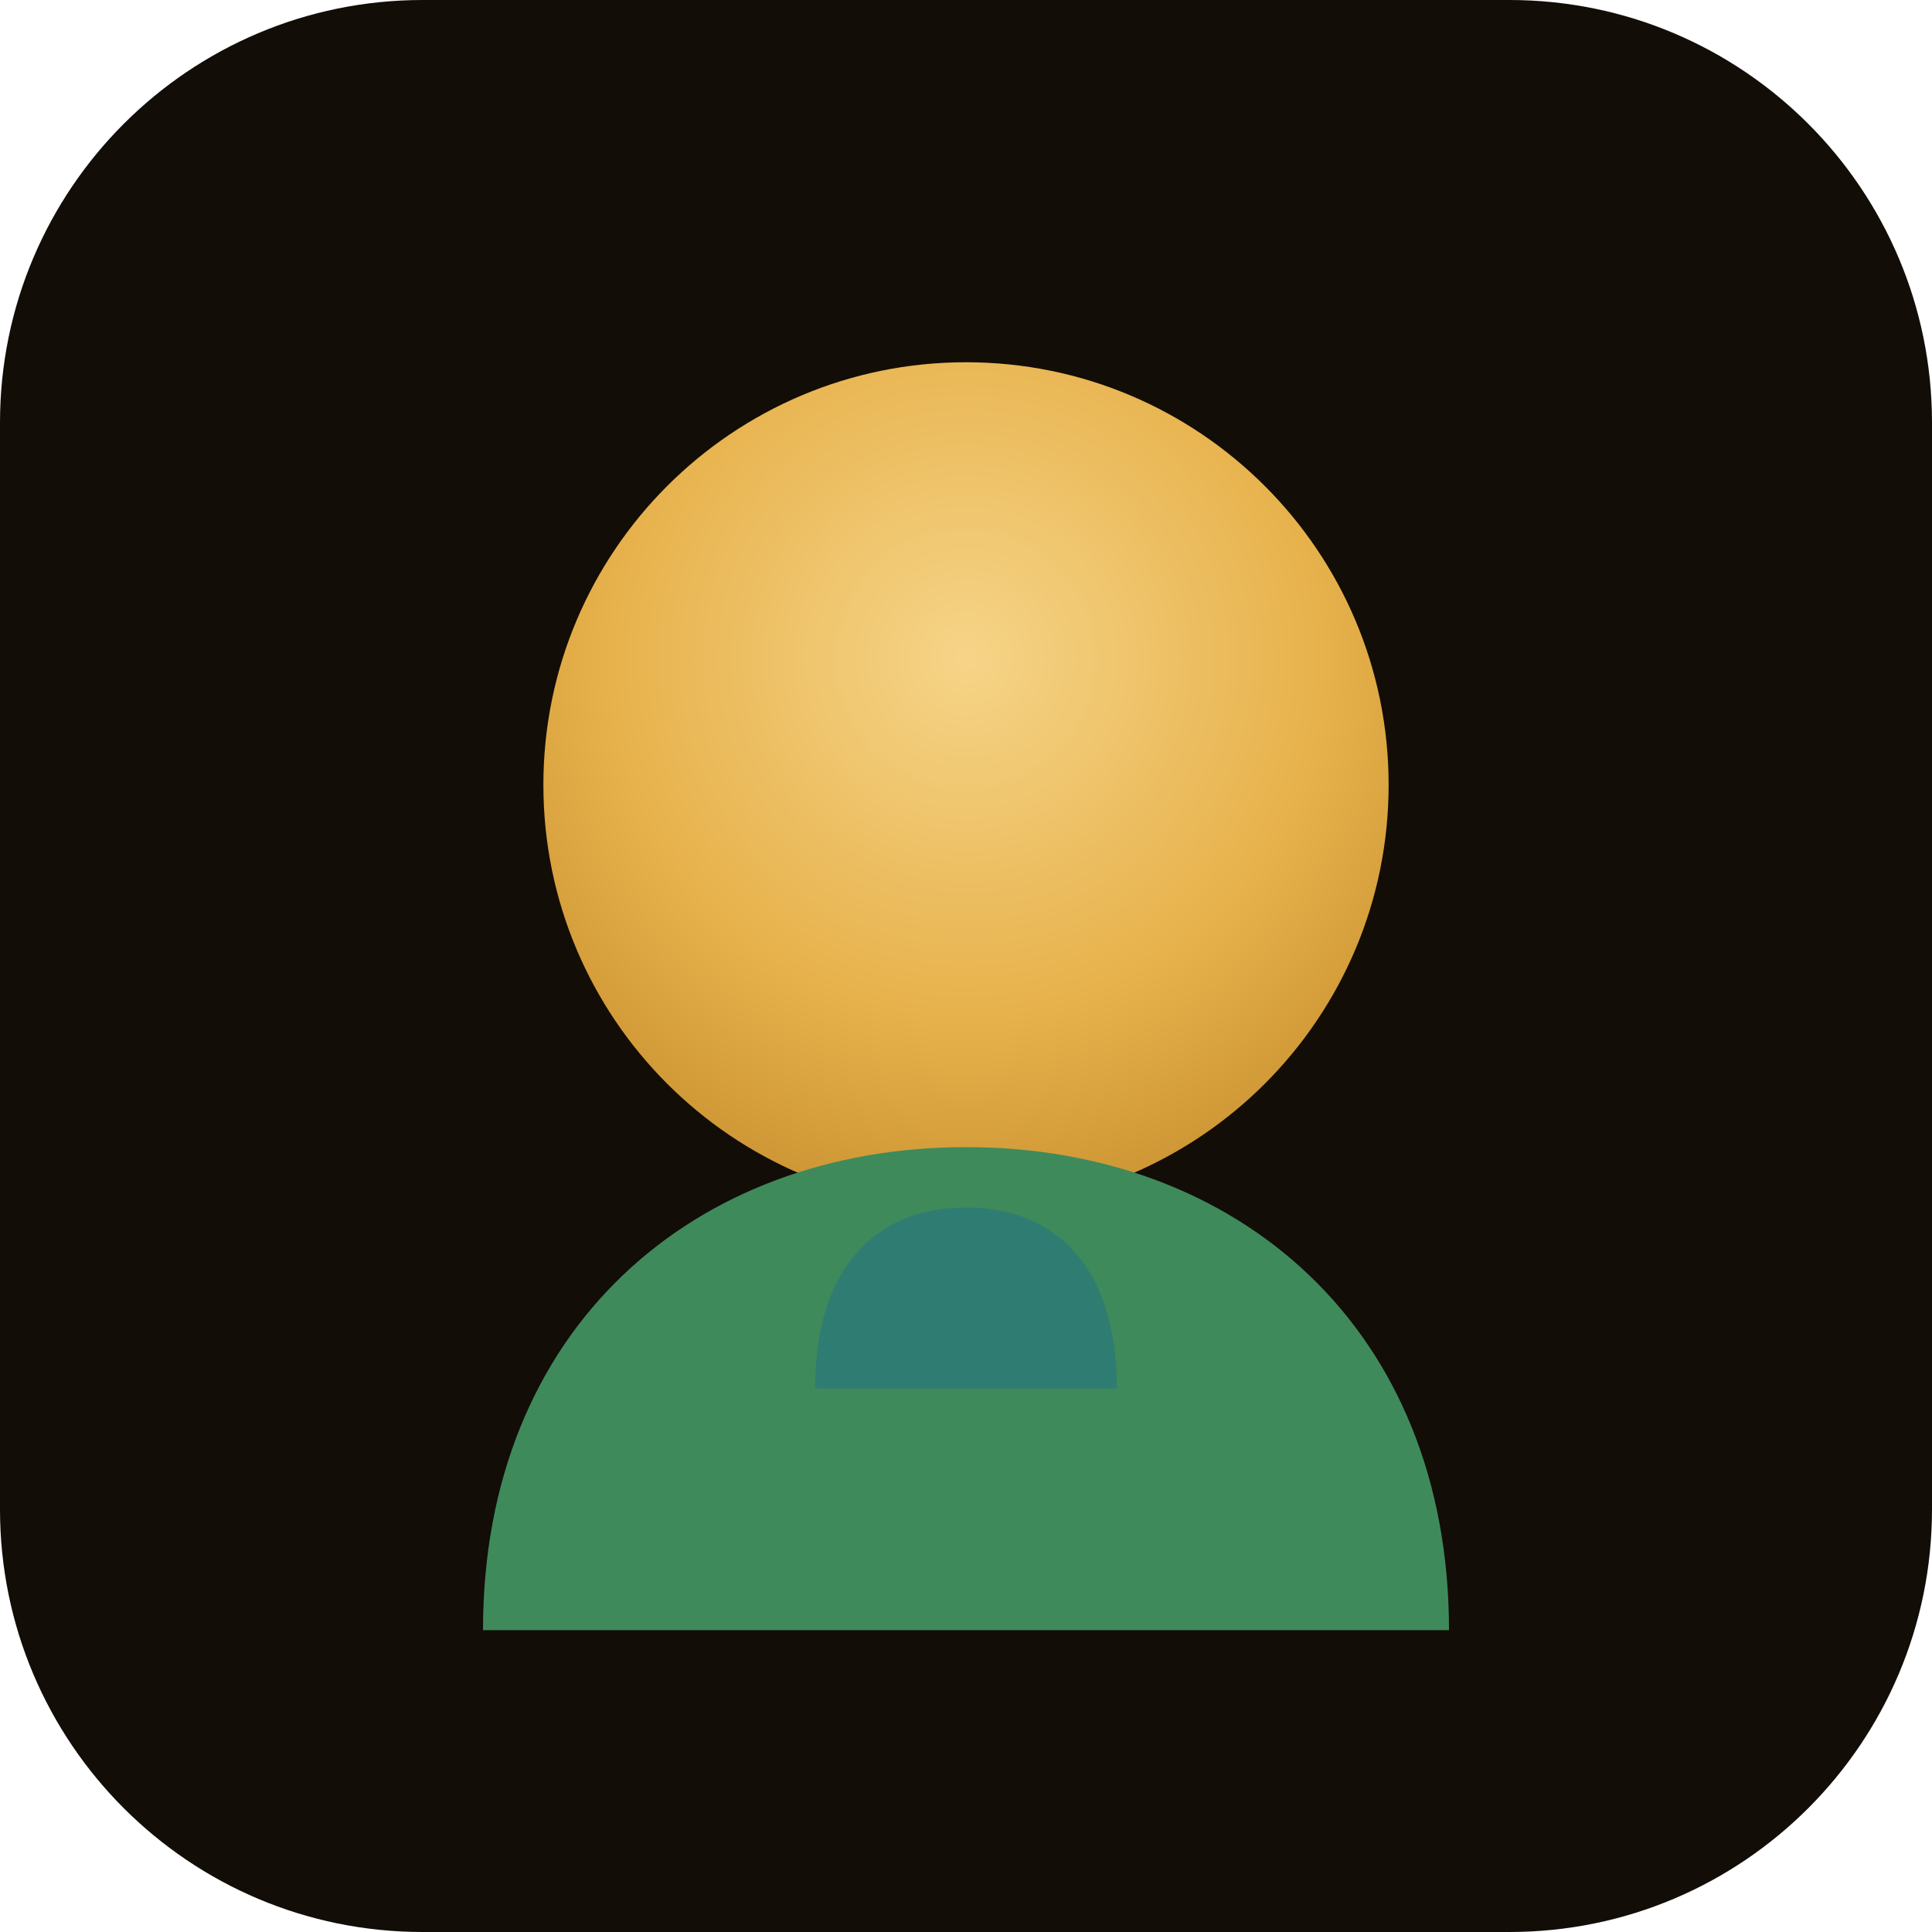
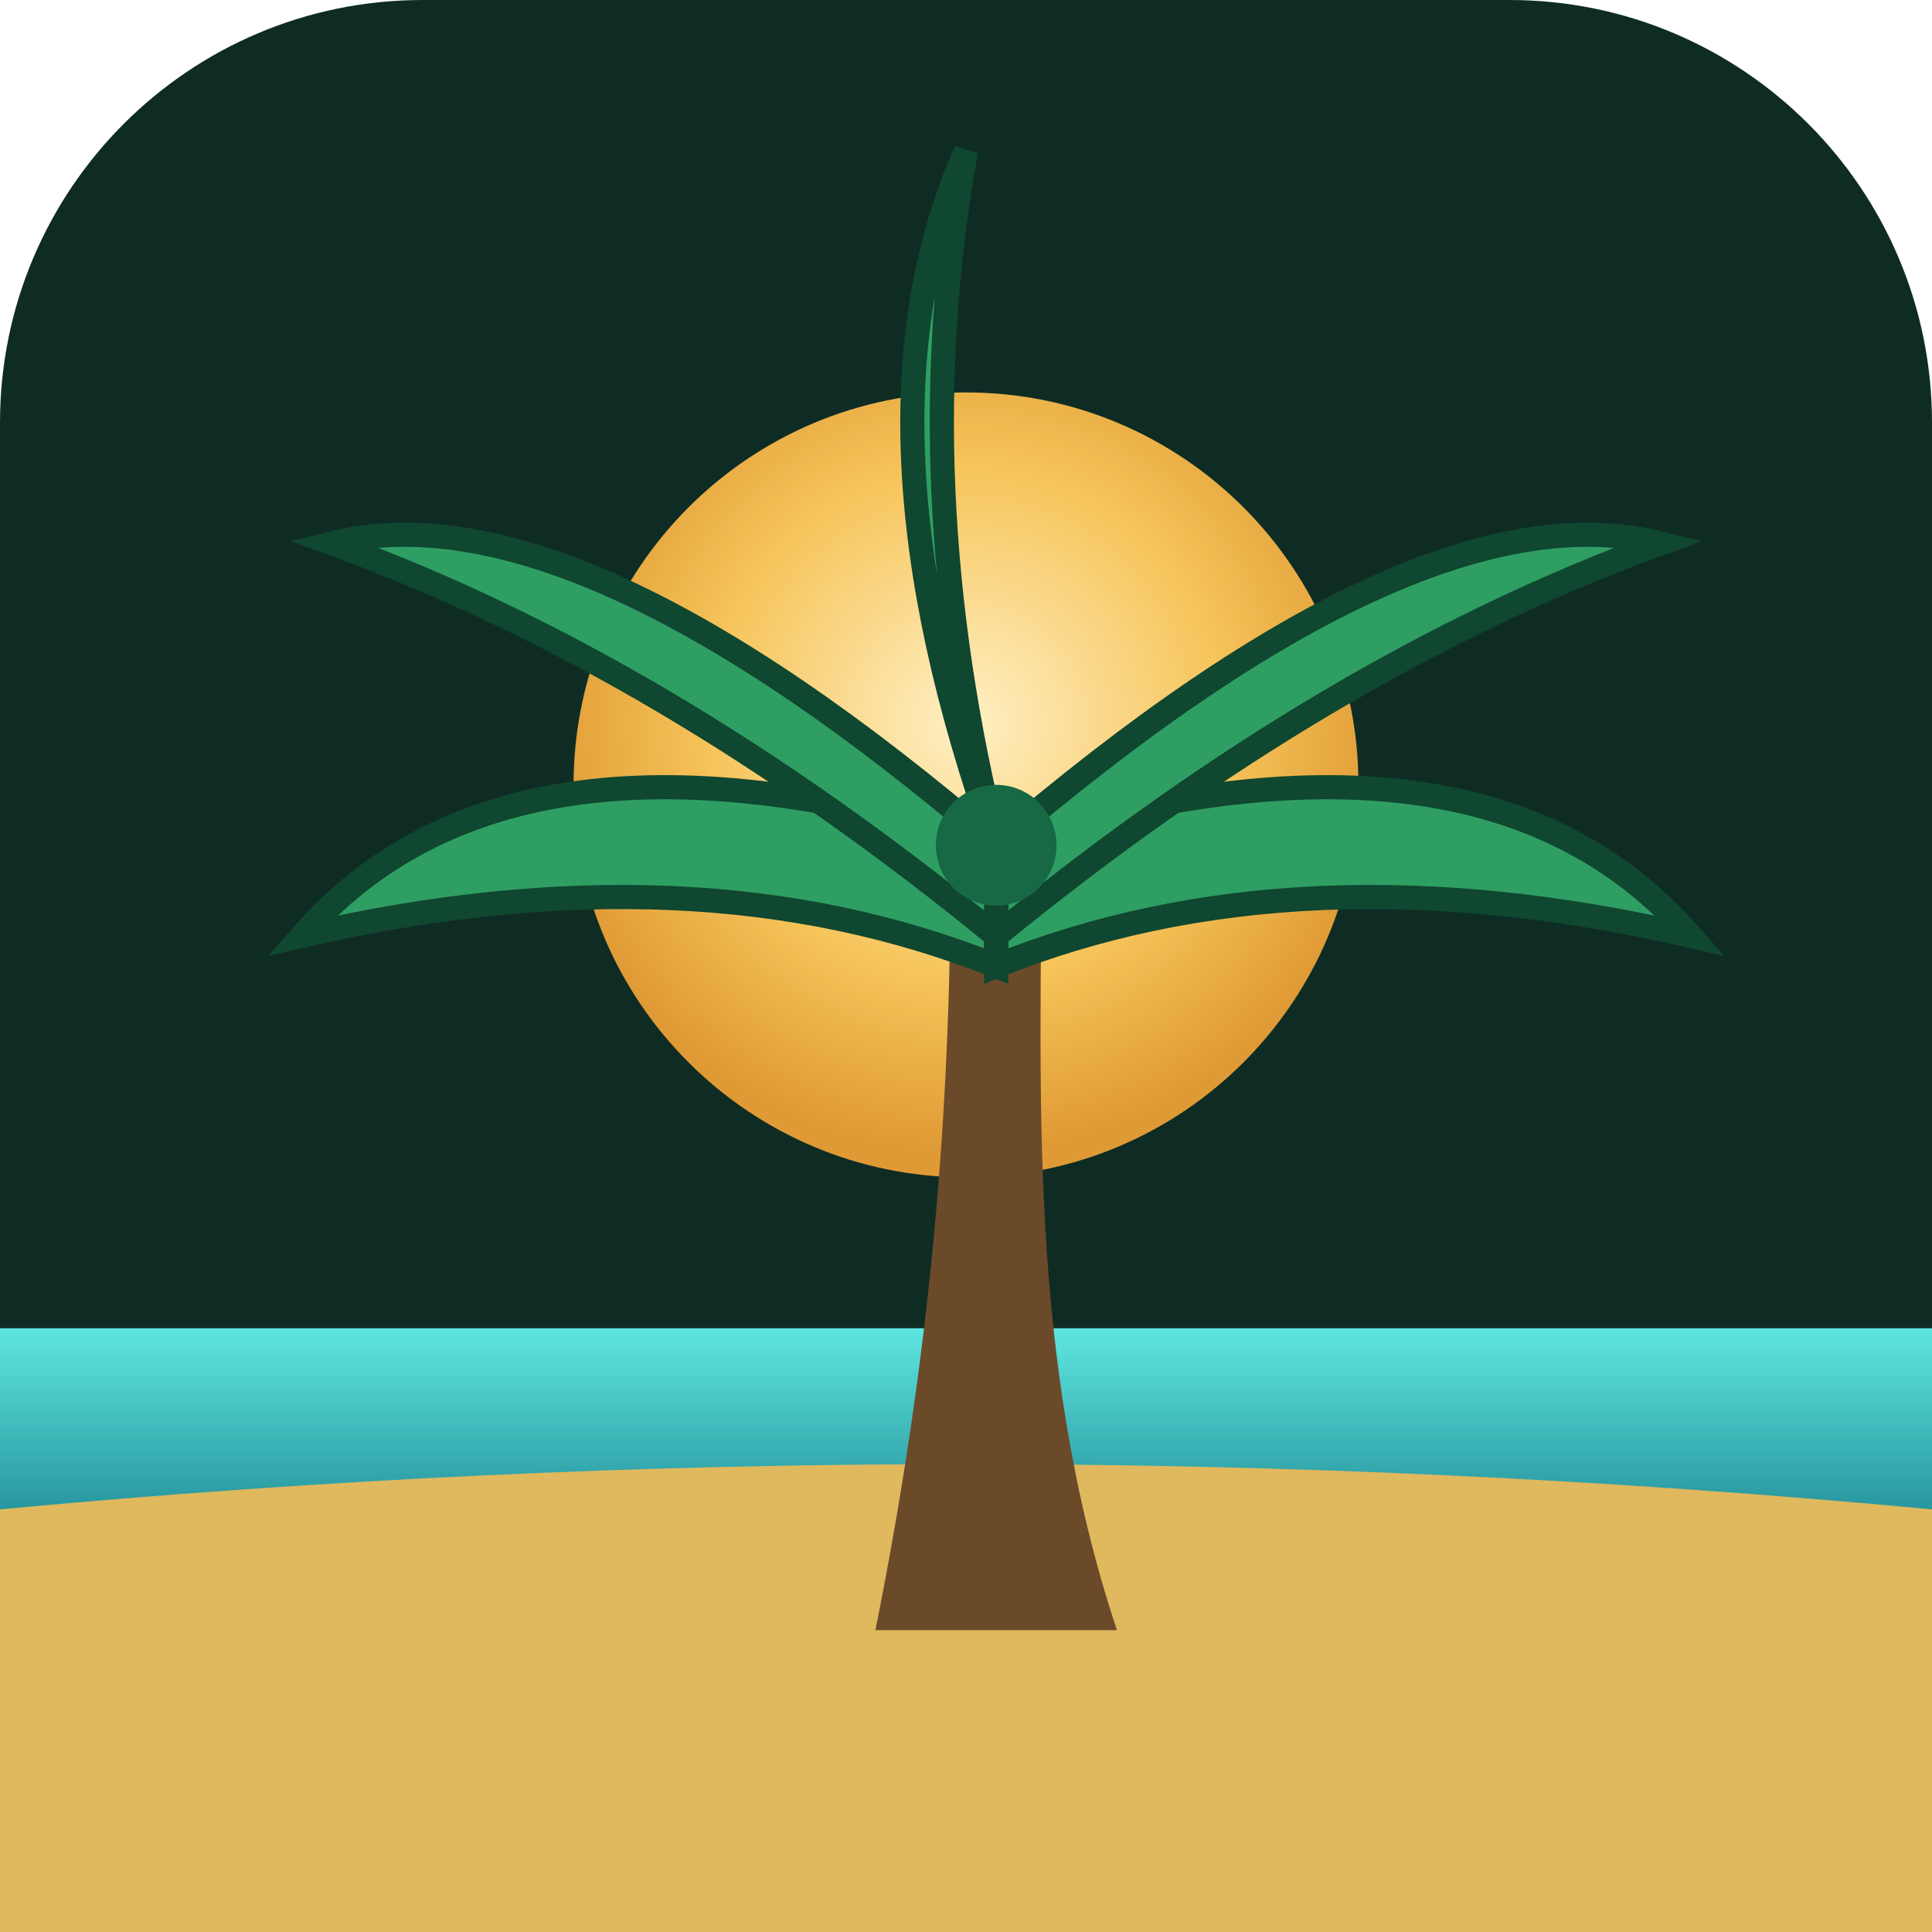
<svg xmlns="http://www.w3.org/2000/svg" viewBox="0 0 64 64">
  <defs>
-     <radialGradient id="g" cx="50%" cy="35%" r="70%">
-       <stop offset="0%" stop-color="#f6d488" />
-       <stop offset="60%" stop-color="#e7b24c" />
-       <stop offset="100%" stop-color="#c8902f" />
+     <radialGradient id="s" cx="50%" cy="42%" r="55%">
+       <stop offset="0%" stop-color="#fff0c4" />
+       <stop offset="60%" stop-color="#f6c45a" />
+       <stop offset="100%" stop-color="#e09a35" />
    </radialGradient>
+     <linearGradient id="w" x1="0" y1="0" x2="0" y2="1">
+       <stop offset="0%" stop-color="#5fe6e0" />
+       <stop offset="100%" stop-color="#0c6f7e" />
+     </linearGradient>
  </defs>
-   <rect width="64" height="64" rx="14" fill="#130d07" />
-   <circle cx="32" cy="26" r="14" fill="url(#g)" />
-   <path d="M32 38c-9 0-16 6-16 16h32c0-10-7-16-16-16z" fill="#3f8a5b" />
-   <path d="M32 40c-3 0-5 2-5 6h10c0-4-2-6-5-6z" fill="#2f7d72" />
+   <rect width="64" height="64" rx="14" fill="#0f2c24" />
+   <circle cx="32" cy="26" r="13" fill="url(#s)" />
+   <rect x="0" y="44" width="64" height="9" fill="url(#w)" />
+   <path d="M0 50 Q 32 47 64 50 L64 64 L0 64 Z" fill="#e0b85e" />
+   <g>
+     <path d="M29 54 C31 44 31.5 36 31.5 28 L34.5 28 C34.5 36 34 45 37 54 Z" fill="#6b4a2a" />
+     <g fill="#2f9e63" stroke="#0f4730" stroke-width="0.8">
+       <path d="M33 28 q -16 -5 -23 3 q 13 -3 23 1 Z" />
+       <path d="M33 28 q -5 -14 -1 -23 q -2 11 1 23 Z" />
+       <path d="M33 28 q 16 -5 23 3 q -13 -3 -23 1 Z" />
+       <path d="M33 28 q 14 -12 22 -10 q -11 4 -22 13 Z" />
+       <path d="M33 28 q -14 -12 -22 -10 q 11 4 22 13 Z" />
+     </g>
+     <circle cx="33" cy="28" r="2" fill="#176945" />
+   </g>
</svg>
